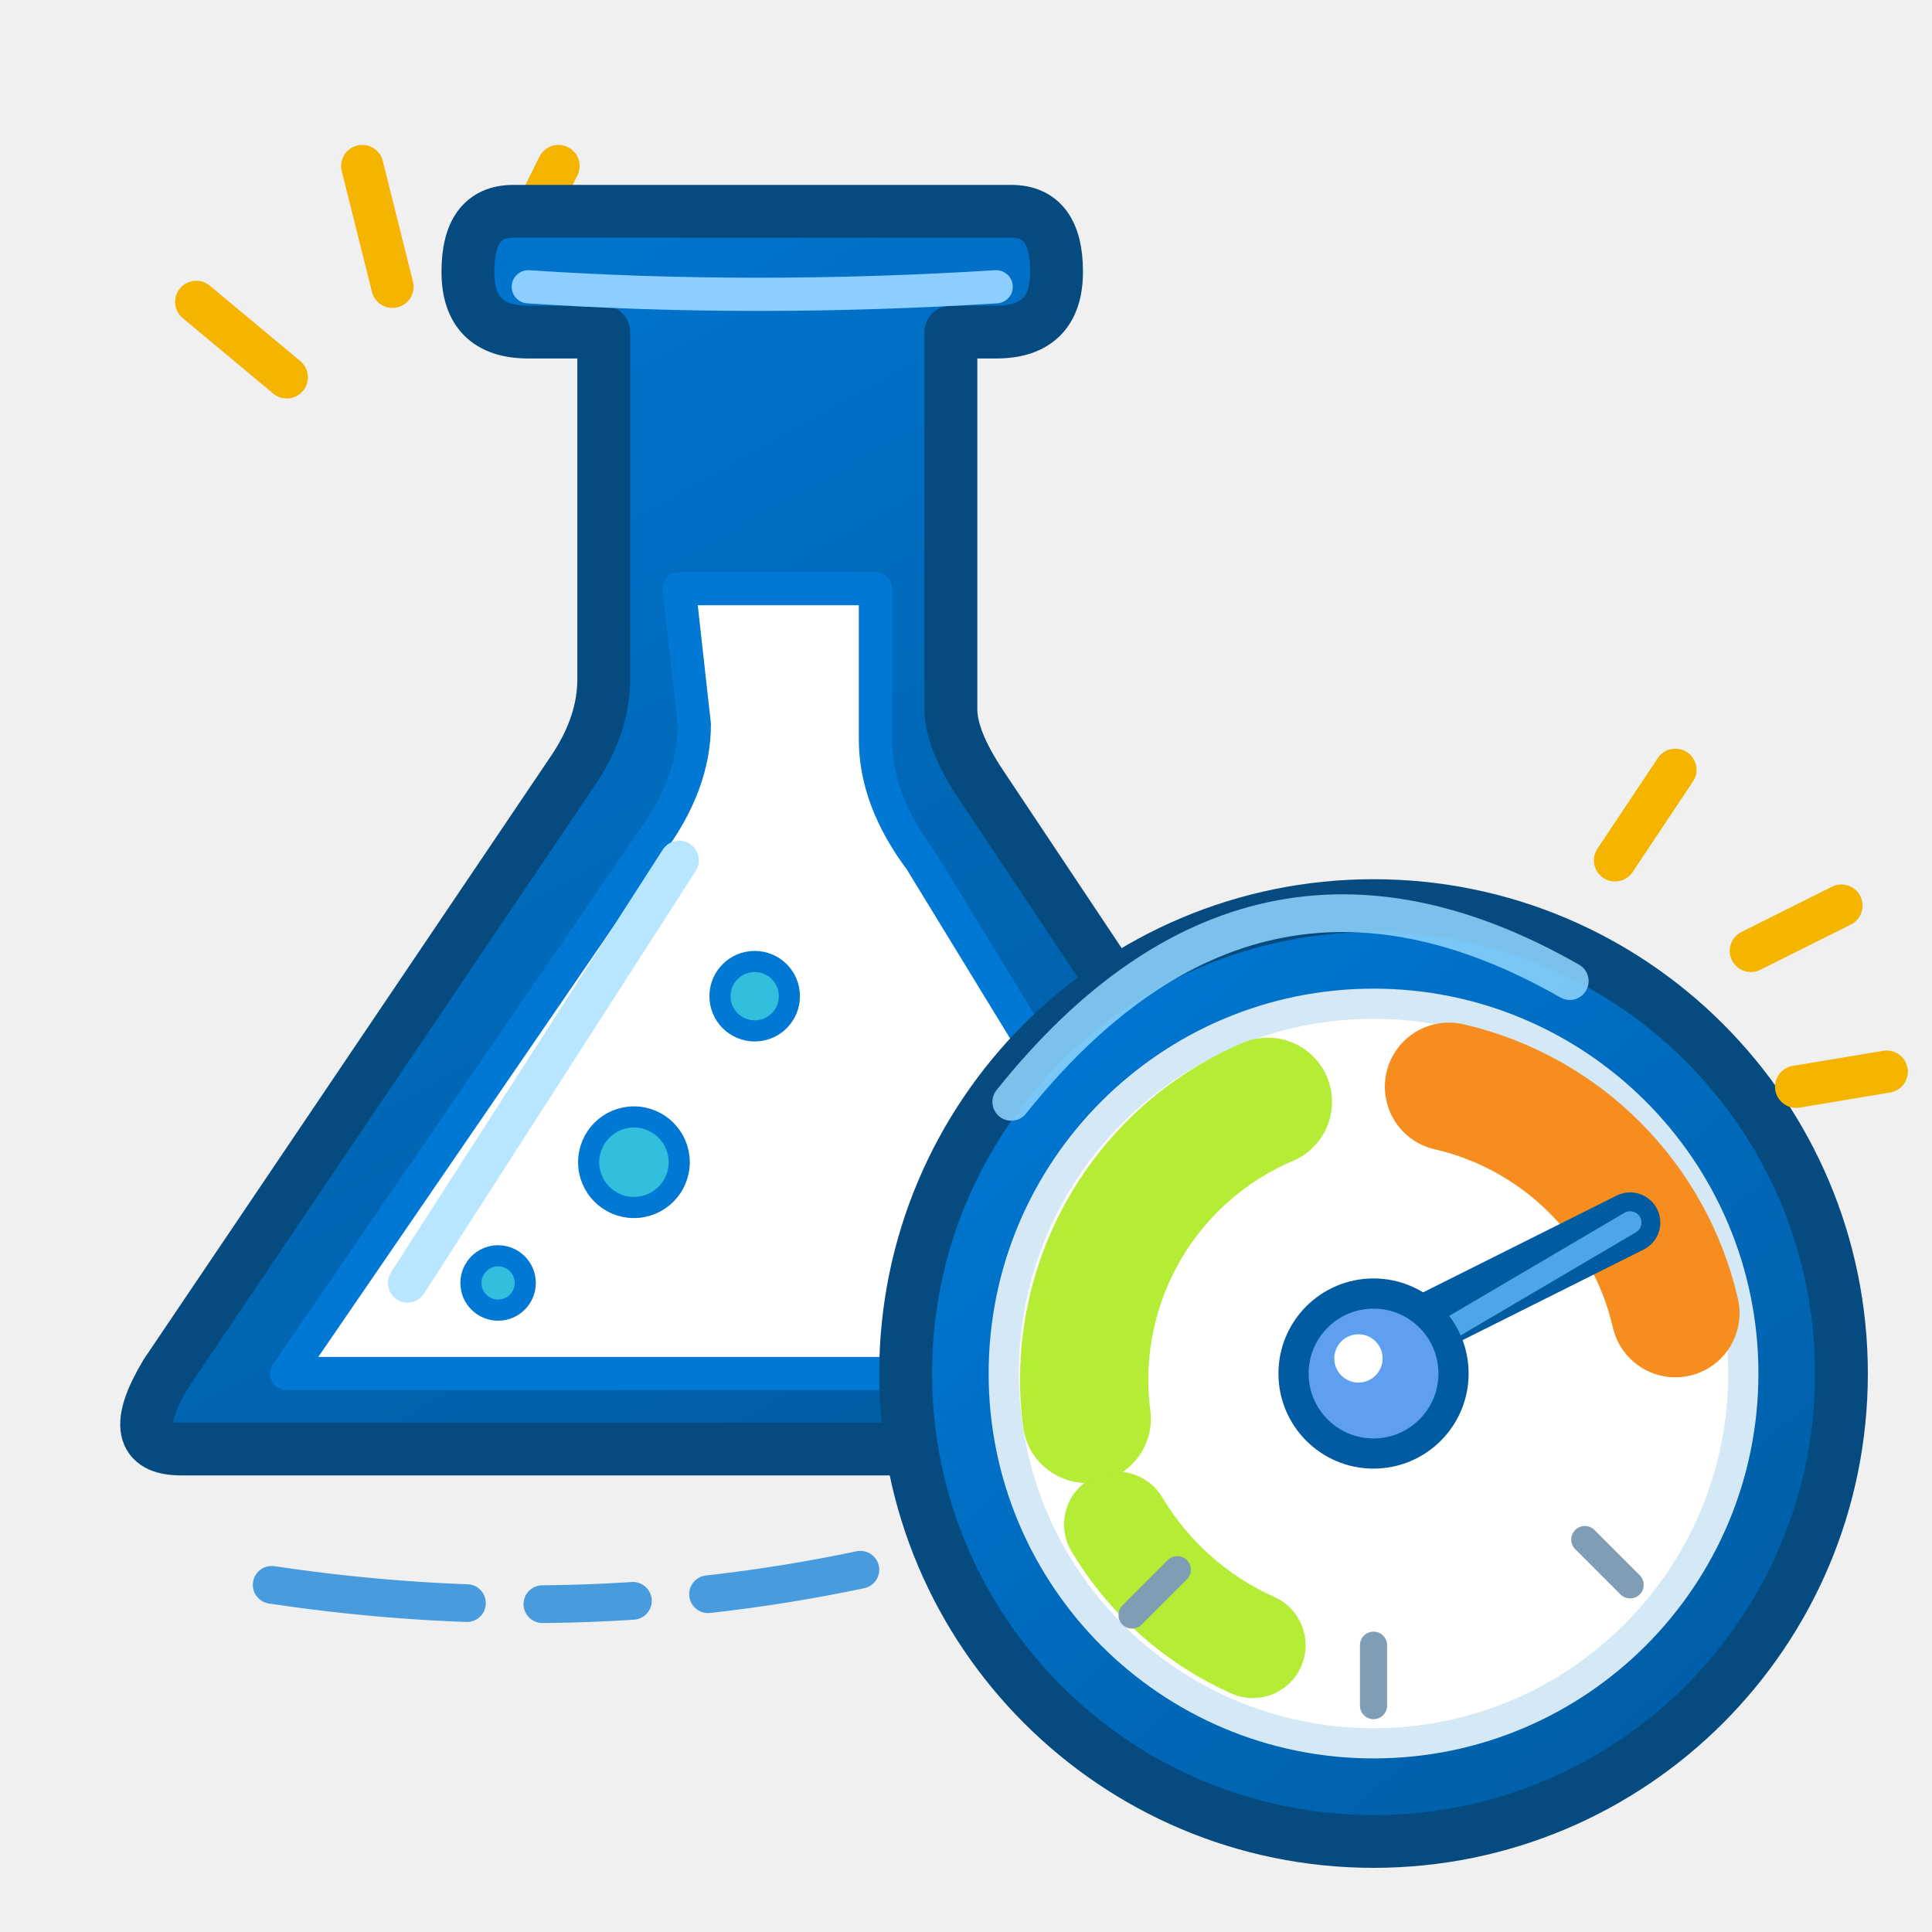
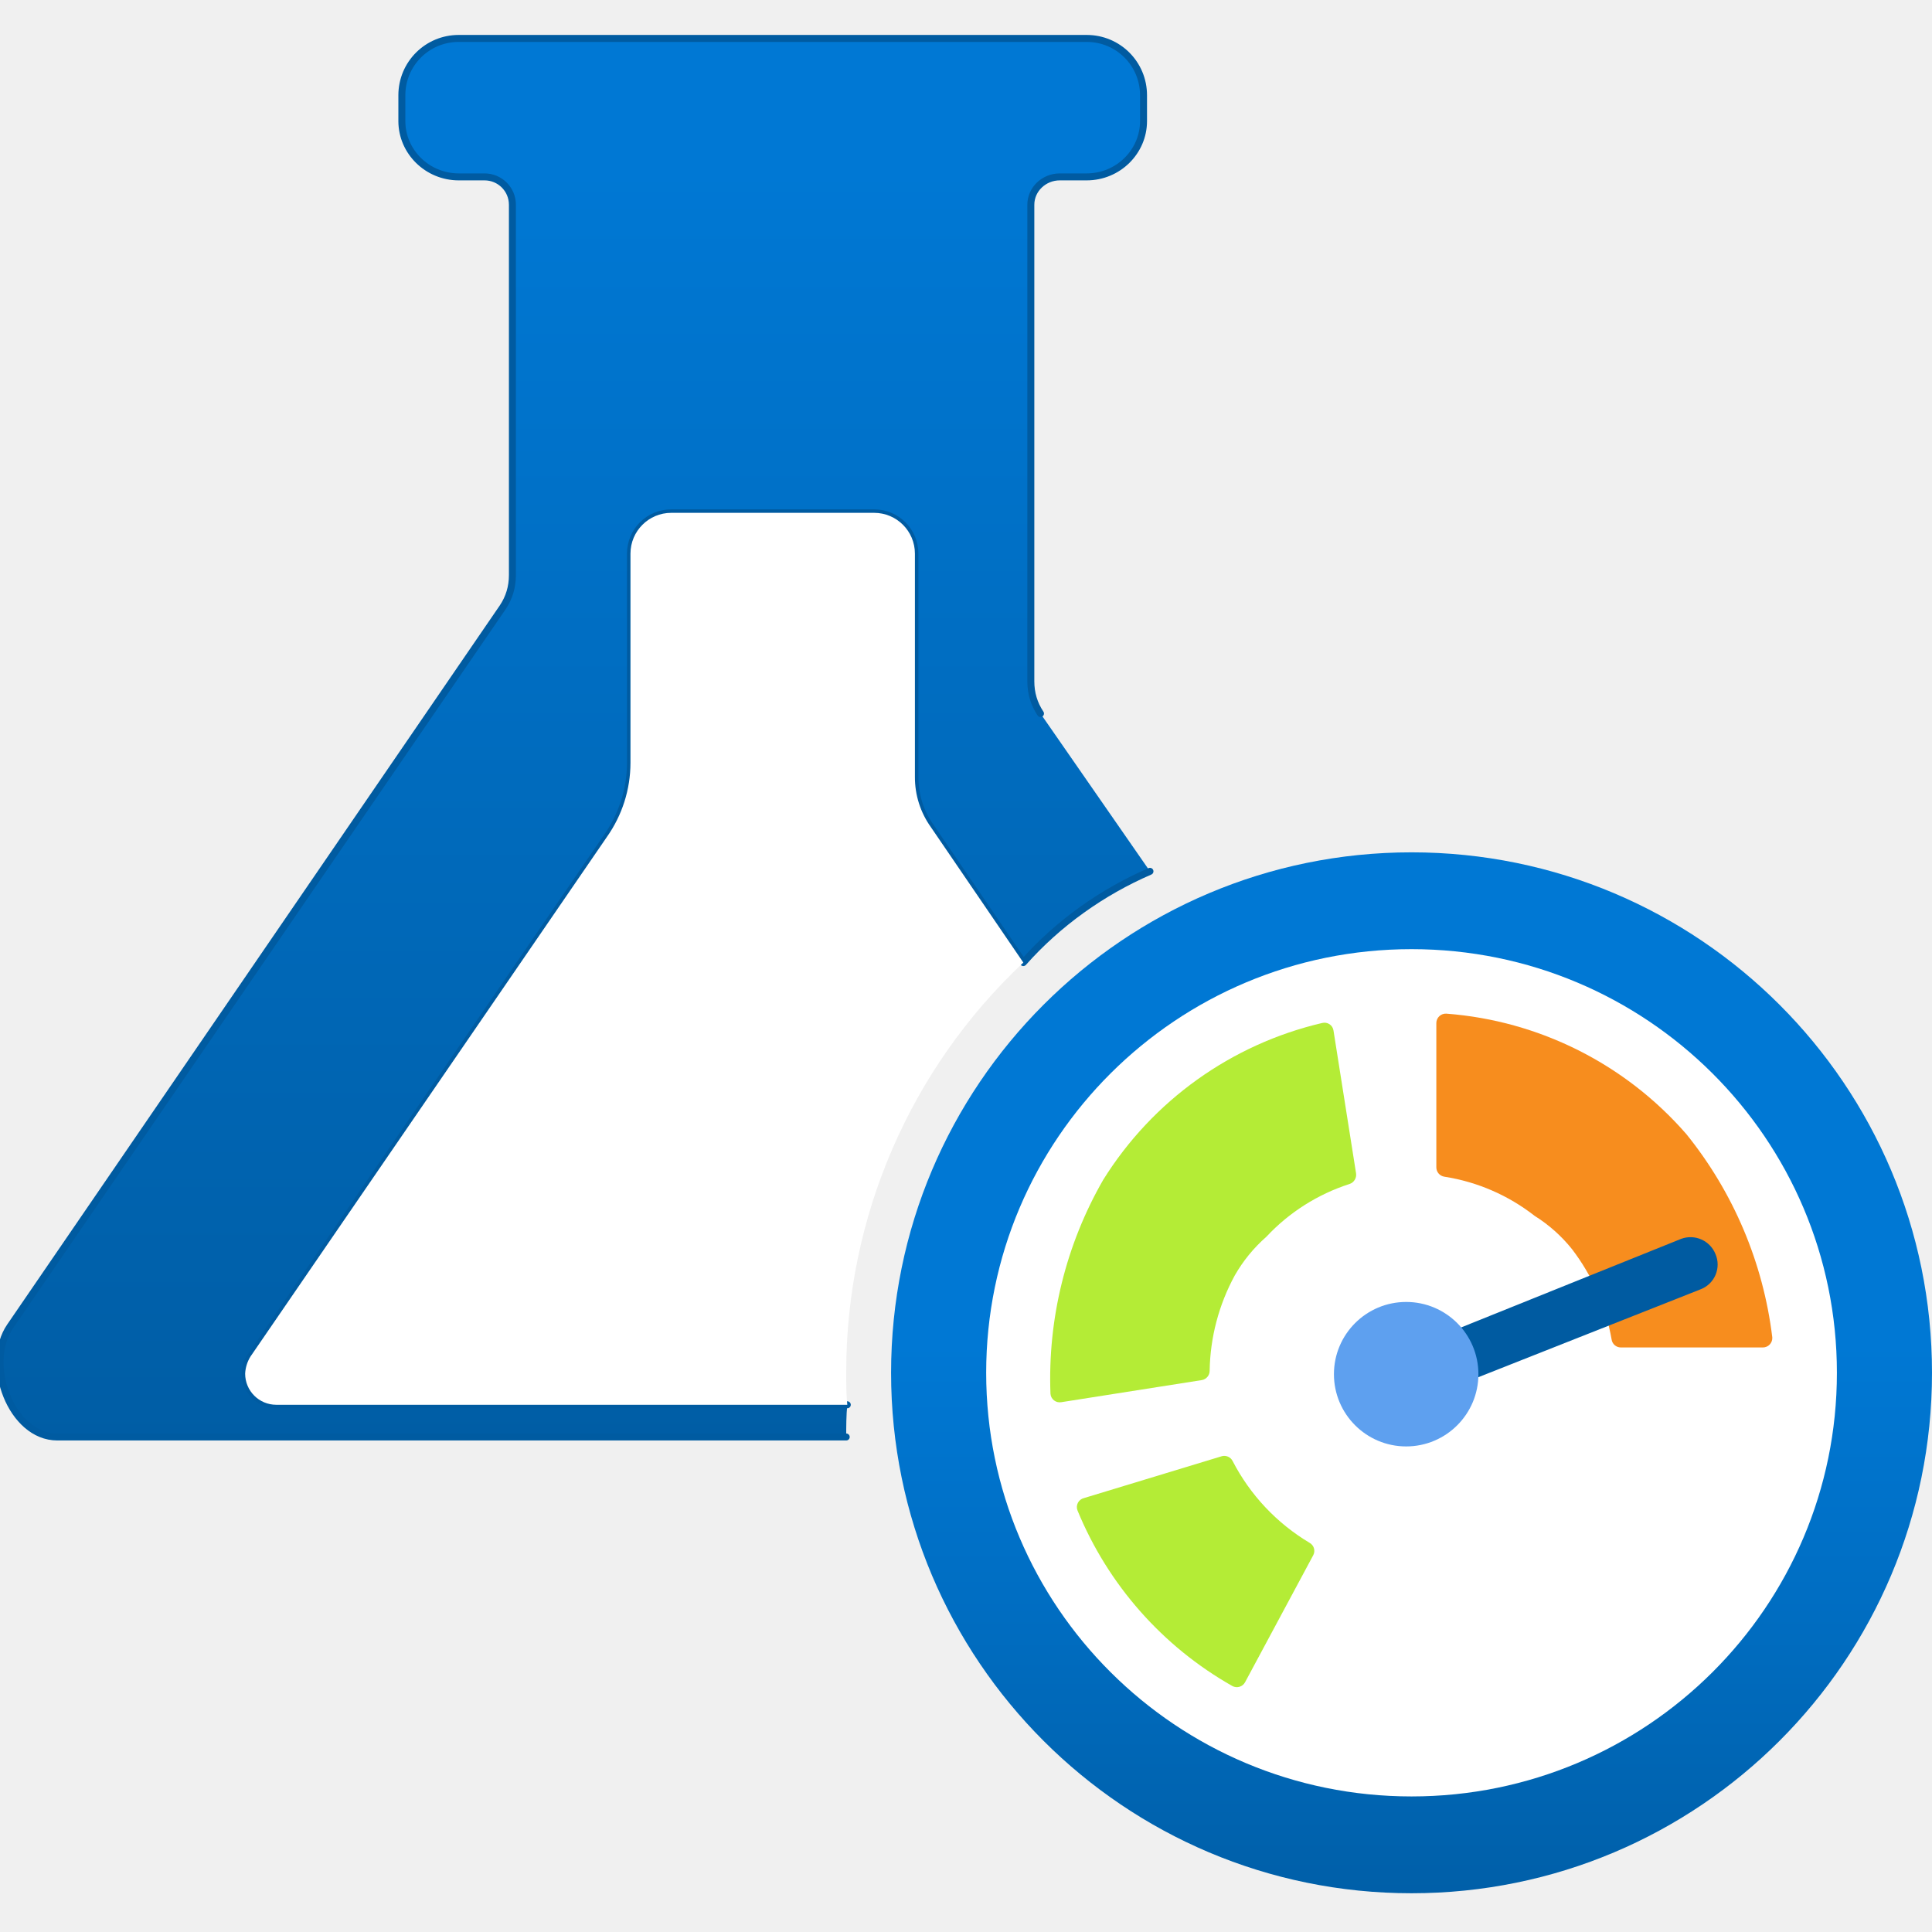
- <svg xmlns="http://www.w3.org/2000/svg" width="128" height="128" viewBox="0 0 128 128" fill="none">
+ <svg xmlns="http://www.w3.org/2000/svg" width="128" height="128" viewBox="0 0 128 128">
  <defs>
-     <linearGradient id="flaskBlue" x1="18" y1="8" x2="70" y2="101" gradientUnits="userSpaceOnUse">
-       <stop offset="0" stop-color="#0078D4" />
-       <stop offset="1" stop-color="#005BA1" />
+     <linearGradient id="flaskBlue" x1="5.357" y1="14.378" x2="5.357" y2="0.358" gradientUnits="userSpaceOnUse">
+       <stop offset="0" stop-color="#005BA1" />
+       <stop offset="0.914" stop-color="#0078D4" />
    </linearGradient>
-     <linearGradient id="gaugeBlue" x1="66" y1="66" x2="116" y2="122" gradientUnits="userSpaceOnUse">
-       <stop offset="0" stop-color="#0078D4" />
+     <linearGradient id="dialBlue" x1="13.151" y1="9.42" x2="13.151" y2="18.4" gradientUnits="userSpaceOnUse">
+       <stop offset="0.346" stop-color="#0078D4" />
+       <stop offset="0.605" stop-color="#006EC3" />
      <stop offset="1" stop-color="#005BA1" />
    </linearGradient>
  </defs>
-   <g stroke="#F4B400" stroke-width="2.8" stroke-linecap="round">
-     <path d="M19 25L13 20" />
-     <path d="M26 19L24 11" />
-     <path d="M34 17L37 11" />
+   <g transform="scale(7.111111)">
+     <path d="M10.714 8.118       C10.27 8.31 9.86 8.60 9.534 8.968       L8.674 7.708       C8.574 7.568 8.524 7.408 8.524 7.238       L8.524 5.158       C8.524 4.948 8.354 4.778 8.144 4.778       L6.254 4.778       C6.044 4.778 5.874 4.948 5.874 5.158       L5.874 7.108       C5.874 7.358 5.794 7.598 5.654 7.798       L2.334 12.638       C2.294 12.688 2.284 12.748 2.284 12.798       C2.284 12.958 2.414 13.088 2.574 13.088       L7.894 13.088       C7.884 13.188 7.884 13.288 7.884 13.388       L0.534 13.388       C0.104 13.388 -0.146 12.708 0.094 12.358       L4.684 5.658       C4.744 5.568 4.774 5.468 4.774 5.358       L4.774 1.908       C4.774 1.764 4.658 1.648 4.514 1.648       L4.274 1.648       C3.981 1.648 3.744 1.413 3.744 1.128       L3.744 0.888       C3.744 0.594 3.981 0.358 4.274 0.358       L10.124 0.358       C10.418 0.358 10.654 0.594 10.654 0.888       L10.654 1.128       C10.654 1.413 10.418 1.648 10.124 1.648       L9.874 1.648       C9.726 1.648 9.604 1.764 9.604 1.908       L9.604 6.348       C9.604 6.458 9.634 6.558 9.694 6.648       Z" fill="url(#flaskBlue)" />
+     <path d="M10.714 8.118       C10.27 8.31 9.86 8.60 9.534 8.968       L8.674 7.708       C8.574 7.568 8.524 7.408 8.524 7.238       L8.524 5.158       C8.524 4.948 8.354 4.778 8.144 4.778       L6.254 4.778       C6.044 4.778 5.874 4.948 5.874 5.158       L5.874 7.108       C5.874 7.358 5.794 7.598 5.654 7.798       L2.334 12.638       C2.294 12.688 2.284 12.748 2.284 12.798       C2.284 12.958 2.414 13.088 2.574 13.088       L7.894 13.088       M7.884 13.388 L0.534 13.388       C0.104 13.388 -0.146 12.708 0.094 12.358       L4.684 5.658       C4.744 5.568 4.774 5.468 4.774 5.358       L4.774 1.908       C4.774 1.764 4.658 1.648 4.514 1.648       L4.274 1.648       C3.981 1.648 3.744 1.413 3.744 1.128       L3.744 0.888       C3.744 0.594 3.981 0.358 4.274 0.358       L10.124 0.358       C10.418 0.358 10.654 0.594 10.654 0.888       L10.654 1.128       C10.654 1.413 10.418 1.648 10.124 1.648       L9.874 1.648       C9.726 1.648 9.604 1.764 9.604 1.908       L9.604 6.348       C9.604 6.458 9.634 6.558 9.694 6.648" fill="none" stroke="#005BA1" stroke-width="0.065" stroke-linecap="round" stroke-linejoin="round" />
+     <circle cx="13.151" cy="12.79" r="4.849" fill="url(#dialBlue)" />
+     <ellipse cx="13.151" cy="12.79" rx="3.963" ry="3.947" fill="#FFFFFF" />
+     <path d="M15.712 10.567       A3.728 3.728 0 0 1 16.512 12.460       A.088 .088 0 0 1 16.424 12.554       L15.1 12.554       A.087 .087 0 0 1 15.015 12.480       A1.928 1.928 0 0 0 14.646 11.638       A1.393 1.393 0 0 0 14.298 11.328       A1.821 1.821 0 0 0 13.457 10.963       A.088 .088 0 0 1 13.382 10.877       L13.382 9.531       A.088 .088 0 0 1 13.476 9.444       A3.294 3.294 0 0 1 15.712 10.567 Z" fill="#F78D1E" />
+     <path d="M15.982 11.682       A.251 .251 0 0 0 15.663 11.542       L13.353 12.472       L13.533 12.926       L15.842 12.013       A.247 .247 0 0 0 15.982 11.682 Z" fill="#005BA1" />
+     <circle cx="13.101" cy="12.803" r="0.673" fill="#5EA0EF" />
+     <path d="M10.1 13.957       L11.384 13.567       A.087 .087 0 0 1 11.484 13.612       A1.906 1.906 0 0 0 12.201 14.374       A.086 .086 0 0 1 12.235 14.490       L11.6 15.673       A.087 .087 0 0 1 11.481 15.708       A3.337 3.337 0 0 1 10.039 14.073       A.086 .086 0 0 1 10.1 13.957 Z       M10.279 10.991       A3.715 3.715 0 0 0 9.787 12.985       A.086 .086 0 0 0 9.887 13.064       L11.197 12.858       A.088 .088 0 0 0 11.270 12.772       A1.923 1.923 0 0 1 11.504 11.883       A1.411 1.411 0 0 1 11.799 11.522       A1.825 1.825 0 0 1 12.573 11.031       A.090 .090 0 0 0 12.634 10.931       L12.424 9.602       A.085 .085 0 0 0 12.318 9.531       A3.286 3.286 0 0 0 10.279 10.991 Z" fill="#B4EC36" />
+     <path d="M7.884 12.788       C7.884 12.888 7.884 12.988 7.894 13.088       L2.574 13.088       A.29 .29 0 0 1 2.284 12.798       A.332 .332 0 0 1 2.334 12.638       L5.654 7.798       A1.2 1.2 0 0 0 5.874 7.108       L5.874 5.158       A.38 .38 0 0 1 6.254 4.778       L8.144 4.778       A.38 .38 0 0 1 8.524 5.158       L8.524 7.238       A.8 .8 0 0 0 8.674 7.708       L9.534 8.968       A5.231 5.231 0 0 0 7.884 12.788 Z" fill="#FFFFFF" />
  </g>
-   <path d="M34 14            L67 14            Q70 14 70 18            Q70 22 66 22            L63 22            L63 47            Q63 49 65 52            L79 73            L66 96            L12 96            Q8 96 11 91            L38 51            Q40 48 40 45            L40 22            L35 22            Q31 22 31 18            Q31 14 34 14Z" fill="url(#flaskBlue)" stroke="#064B80" stroke-width="3.5" stroke-linecap="round" stroke-linejoin="round" />
-   <path d="M35 19Q50 20 66 19" stroke="#8CCEFF" stroke-width="2.2" stroke-linecap="round" />
-   <path d="M45 39            L58 39            L58 49            Q58 53 61 57            L72 75            Q60 86 60 91            L19 91            L43 56            Q46 52 46 48Z" fill="#FFFFFF" stroke="#0078D4" stroke-width="2.2" stroke-linejoin="round" />
-   <path d="M45 57L27 85" stroke="#B8E5FF" stroke-width="2.6" stroke-linecap="round" />
-   <g fill="#32BEDD" stroke="#0078D4" stroke-width="1.4">
-     <circle cx="42" cy="77" r="3" />
-     <circle cx="50" cy="66" r="2.3" />
-     <circle cx="33" cy="85" r="1.8" />
-   </g>
-   <circle cx="91" cy="91" r="31" fill="url(#gaugeBlue)" stroke="#064B80" stroke-width="3.5" />
-   <path d="M67 73            Q83 53 104 65" stroke="#8ED6FF" stroke-width="2.5" stroke-linecap="round" opacity="0.85" />
-   <circle cx="91" cy="91" r="24.5" fill="#FFFFFF" stroke="#D4E8F5" stroke-width="2" />
-   <path d="M72 94            A20 20 0 0 1 84 73" stroke="#B4EC36" stroke-width="8.5" stroke-linecap="round" />
-   <path d="M74 101            A20 20 0 0 0 83 109" stroke="#B4EC36" stroke-width="7" stroke-linecap="round" />
-   <path d="M96 72            A20 20 0 0 1 111 87" stroke="#F78D1E" stroke-width="8.5" stroke-linecap="round" />
-   <path d="M90 90L108 81" stroke="#005BA1" stroke-width="4" stroke-linecap="round" />
-   <path d="M91 91L108 81" stroke="#4EA5E9" stroke-width="1.5" stroke-linecap="round" />
-   <circle cx="91" cy="91" r="5.3" fill="#5EA0EF" stroke="#005BA1" stroke-width="2" />
-   <circle cx="90" cy="90" r="1.6" fill="#FFFFFF" />
-   <g stroke="#7F9EB5" stroke-width="1.8" stroke-linecap="round">
-     <path d="M78 104L75 107" />
-     <path d="M91 109L91 113" />
-     <path d="M105 102L108 105" />
-   </g>
-   <g stroke="#F4B400" stroke-width="2.8" stroke-linecap="round">
-     <path d="M107 57L111 51" />
-     <path d="M116 63L122 60" />
-     <path d="M119 72L125 71" />
-   </g>
-   <path d="M18 105Q38 108 57 104" stroke="#0078D4" stroke-width="2.5" stroke-linecap="round" stroke-dasharray="13 5 6 5" opacity="0.7" />
</svg>
